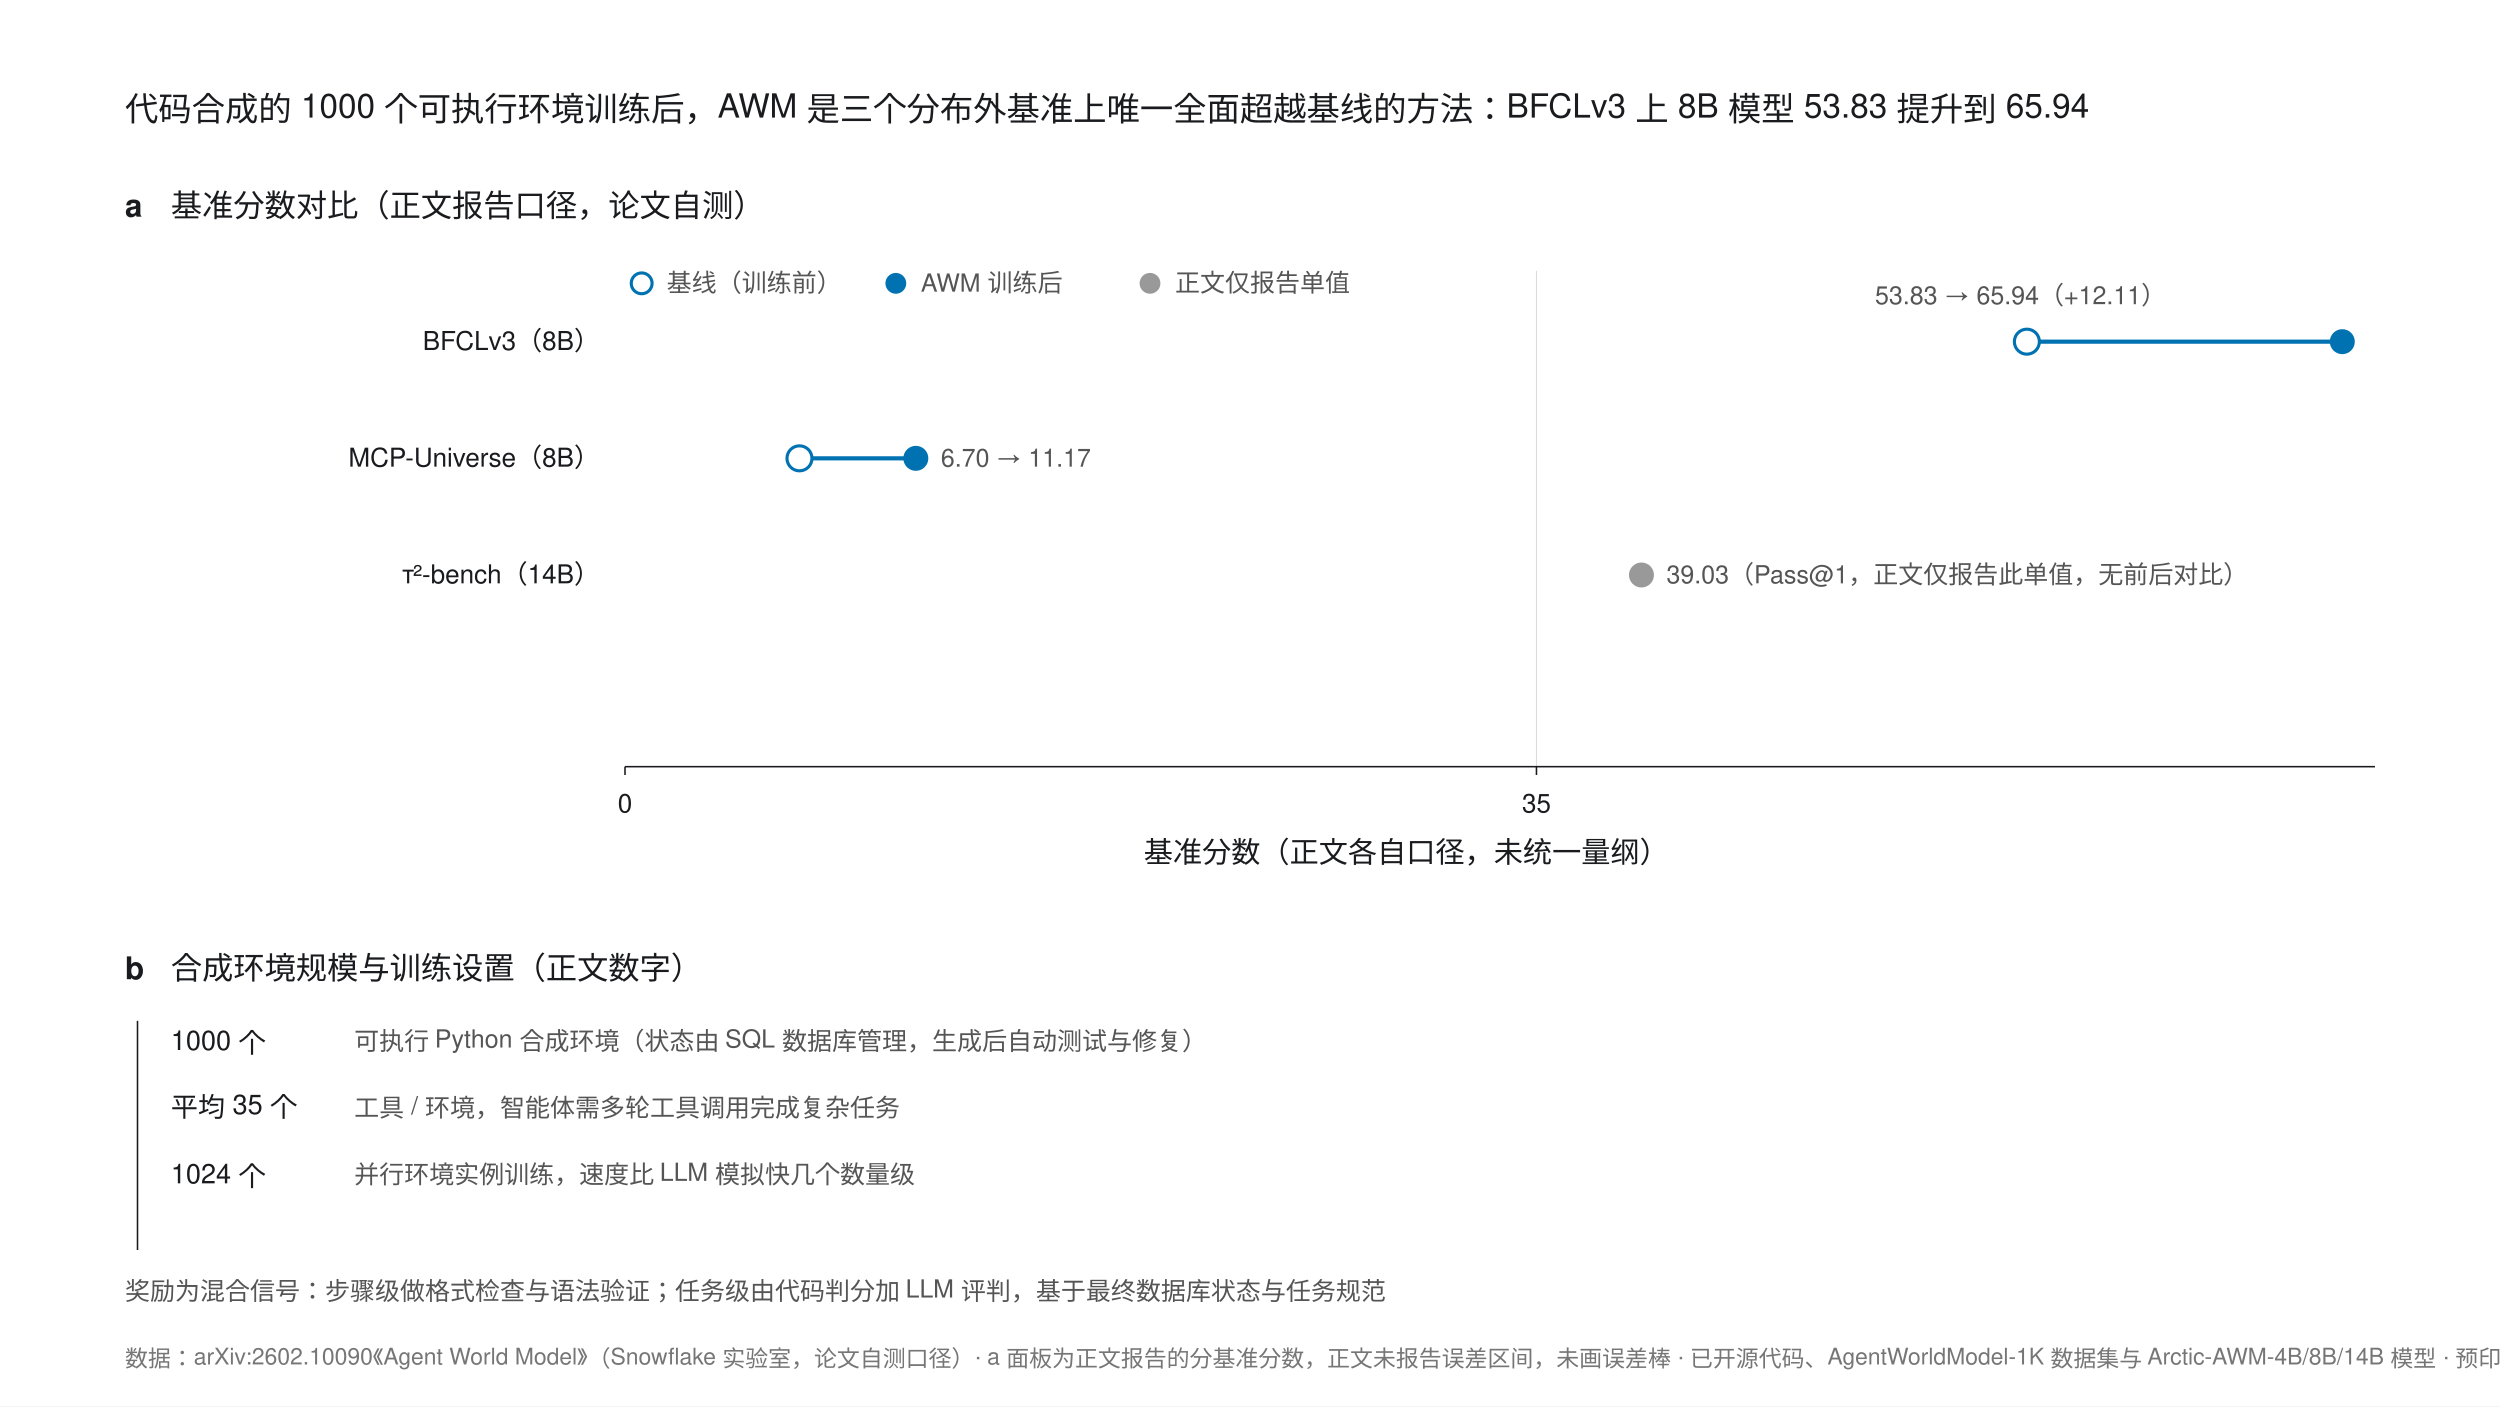
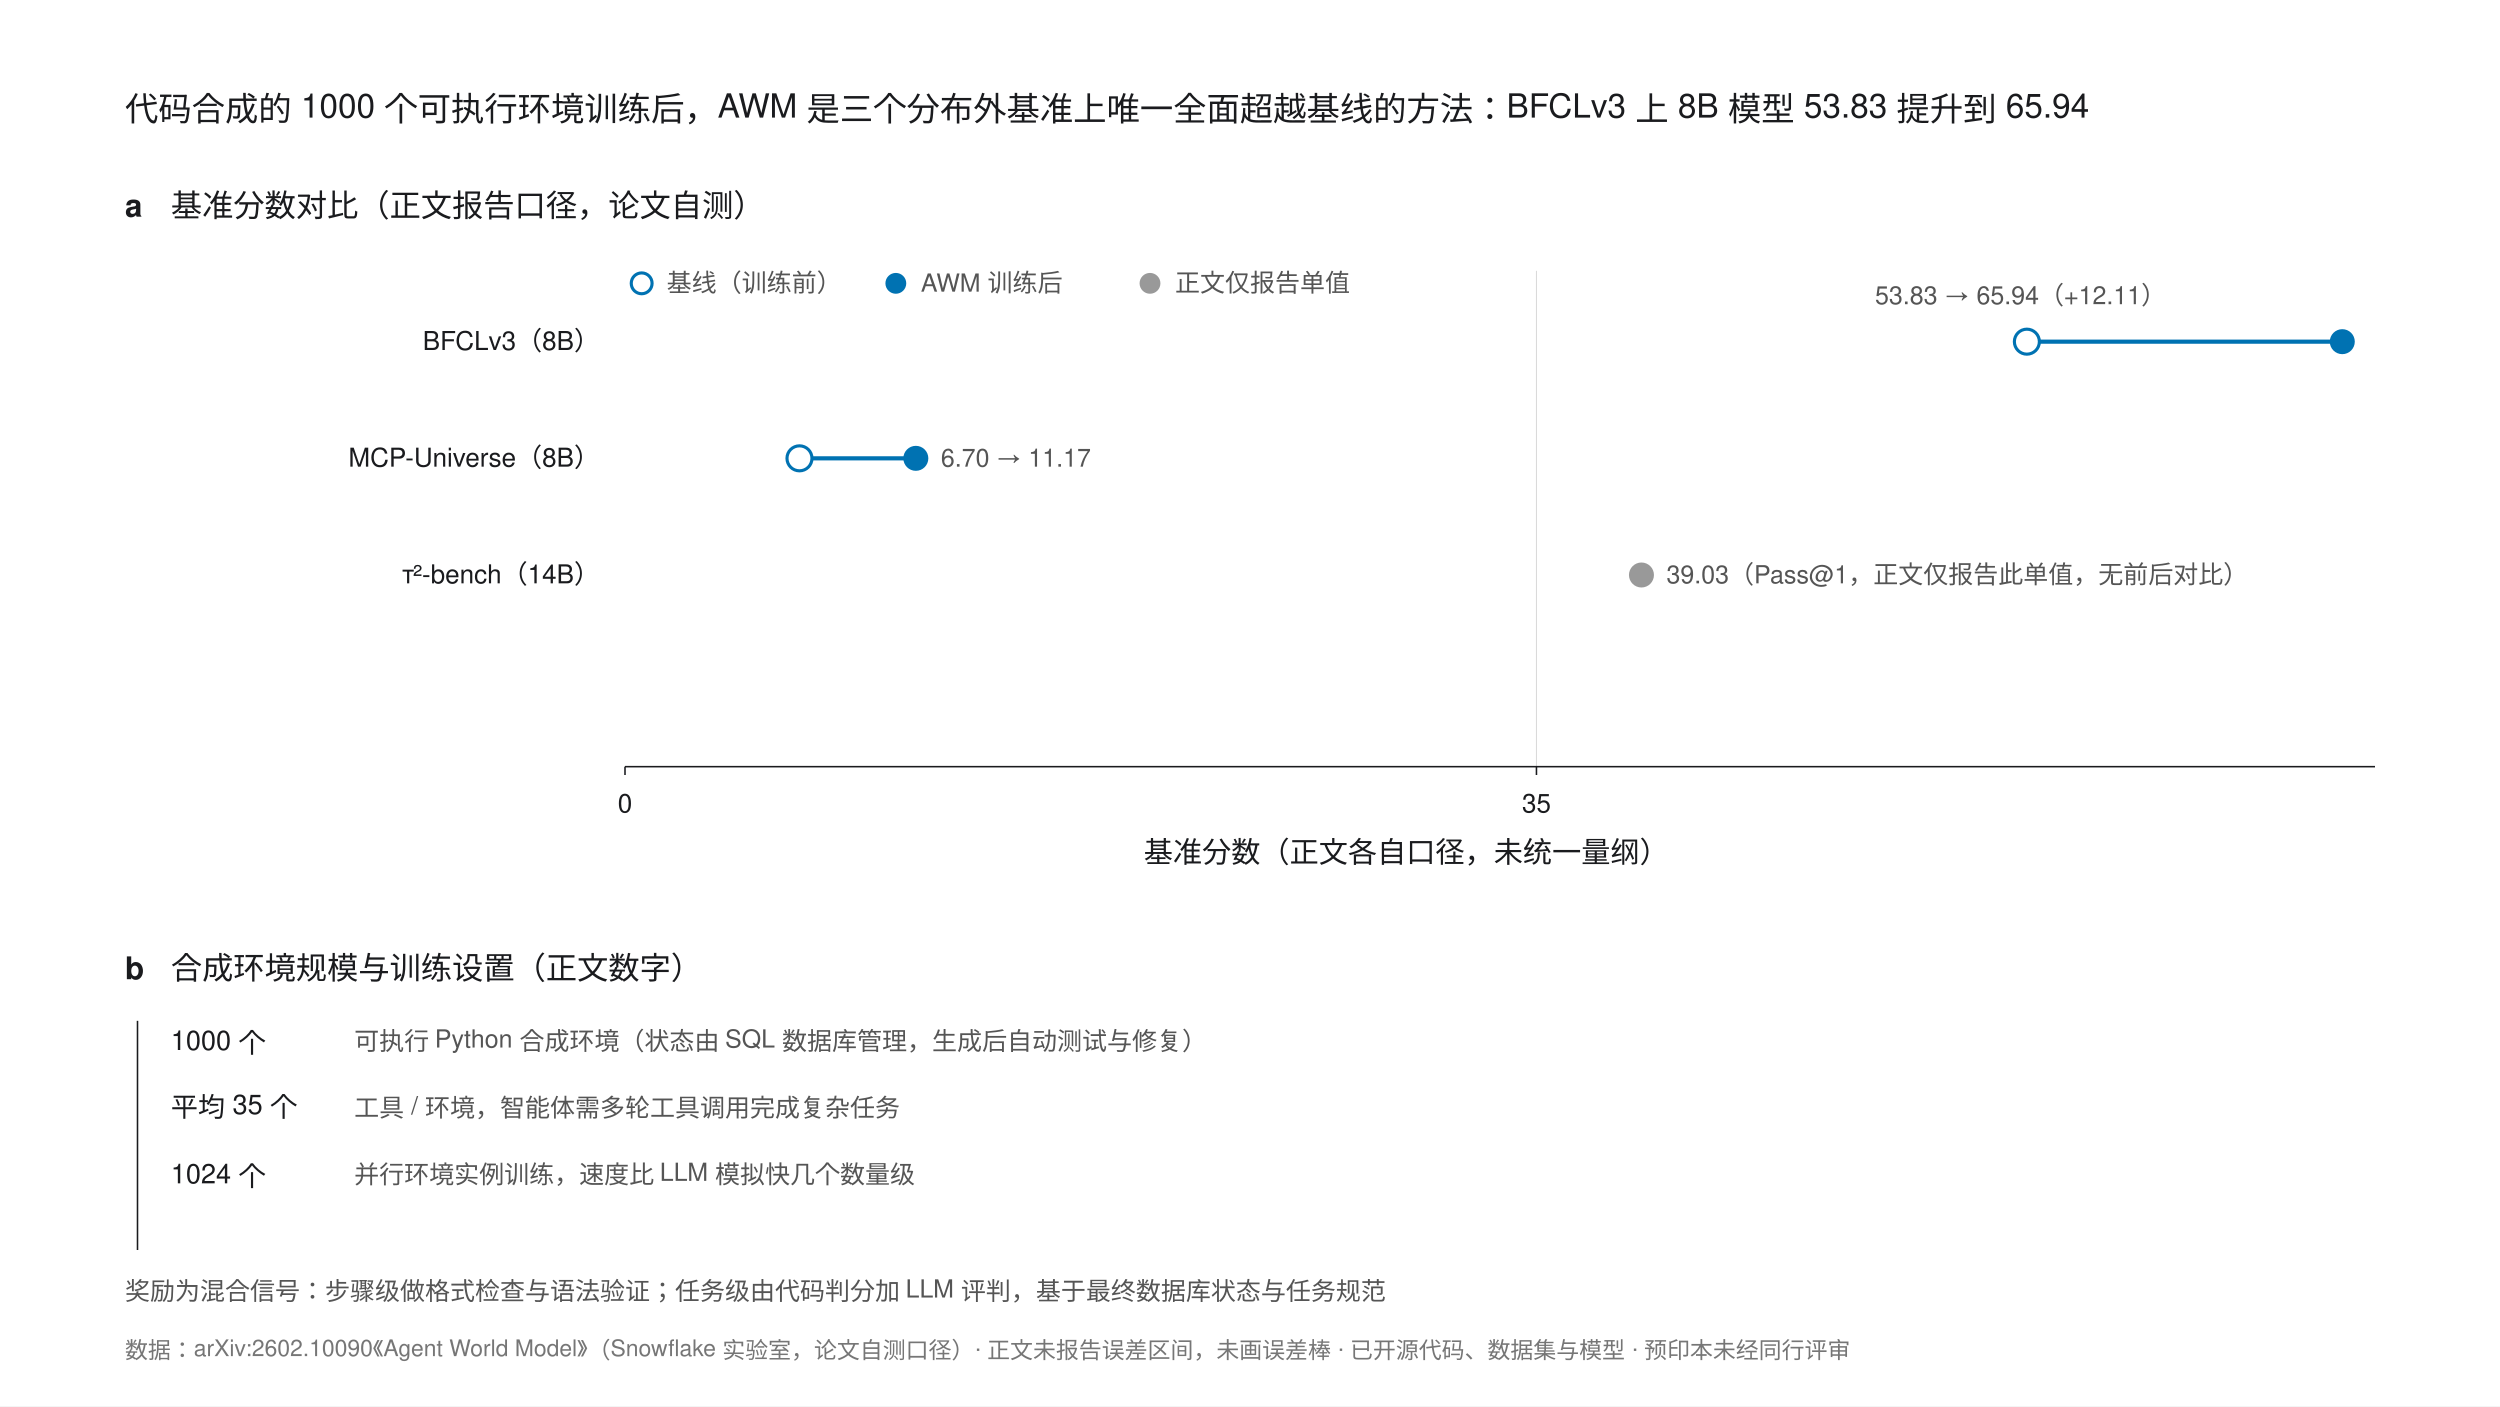
<svg xmlns="http://www.w3.org/2000/svg" width="1200" height="675" viewBox="0 0 1200 675" font-family="'Helvetica Neue',Helvetica,Arial,'PingFang SC',sans-serif">
  <rect width="1200" height="675" fill="#FFFFFF" />
  <text x="60" y="58" font-size="16" fill="#1A1B1E">代码合成的 1000 个可执行环境训练后，AWM 是三个分布外基准上唯一全面超越基线的方法：BFCLv3 上 8B 模型 53.83 提升到 65.94</text>
  <text x="60" y="104" font-size="15" font-weight="bold" fill="#1A1B1E">a</text>
  <text x="82" y="104" font-size="15" fill="#1A1B1E">基准分数对比（正文报告口径，论文自测）</text>
  <g stroke="#D9D9D9" stroke-width="0.5">
    <line x1="737.5" y1="130" x2="737.5" y2="368" />
  </g>
  <text x="288" y="168" font-size="12.5" fill="#1A1B1E" text-anchor="end">BFCLv3（8B）</text>
  <line x1="972.9" y1="164" x2="1124.3" y2="164" stroke="#0072B2" stroke-width="2" />
  <circle cx="972.9" cy="164" r="6" fill="#FFFFFF" stroke="#0072B2" stroke-width="1.5" />
  <circle cx="1124.3" cy="164" r="6" fill="#0072B2" />
  <text x="900" y="146" font-size="12" fill="#555">53.83 → 65.94（+12.11）</text>
  <text x="288" y="224" font-size="12.5" fill="#1A1B1E" text-anchor="end">MCP-Universe（8B）</text>
  <line x1="383.75" y1="220" x2="439.6" y2="220" stroke="#0072B2" stroke-width="2" />
  <circle cx="383.75" cy="220" r="6" fill="#FFFFFF" stroke="#0072B2" stroke-width="1.5" />
  <circle cx="439.6" cy="220" r="6" fill="#0072B2" />
  <text x="451.6" y="224" font-size="12" fill="#555">6.70 → 11.17</text>
  <text x="288" y="280" font-size="12.5" fill="#1A1B1E" text-anchor="end">τ²-bench（14B）</text>
  <circle cx="787.9" cy="276" r="6" fill="#999999" />
  <text x="799.9" y="280" font-size="12" fill="#555">39.03（Pass@1，正文仅报告此单值，无前后对比）</text>
  <line x1="300" y1="368" x2="1140" y2="368" stroke="#1A1B1E" stroke-width="0.75" />
  <g stroke="#1A1B1E" stroke-width="0.75">
    <line x1="300" y1="368" x2="300" y2="372" />
    <line x1="737.5" y1="368" x2="737.5" y2="372" />
  </g>
  <g font-size="12.5" fill="#1A1B1E" text-anchor="middle">
    <text x="300" y="390">0</text>
    <text x="737.5" y="390">35</text>
  </g>
  <text x="675" y="414" font-size="14" fill="#1A1B1E" text-anchor="middle">基准分数（正文各自口径，未统一量纲）</text>
  <g font-size="12" fill="#555">
    <circle cx="308" cy="136" r="5" fill="#FFFFFF" stroke="#0072B2" stroke-width="1.5" />
    <text x="320" y="140">基线（训练前）</text>
    <circle cx="430" cy="136" r="5" fill="#0072B2" />
    <text x="442" y="140">AWM 训练后</text>
    <circle cx="552" cy="136" r="5" fill="#999999" />
    <text x="564" y="140">正文仅报告单值</text>
  </g>
  <text x="60" y="470" font-size="15" font-weight="bold" fill="#1A1B1E">b</text>
  <text x="82" y="470" font-size="15" fill="#1A1B1E">合成环境规模与训练设置（正文数字）</text>
  <g stroke="#1A1B1E" stroke-width="0.75">
    <line x1="66" y1="490" x2="66" y2="600" />
  </g>
  <g font-size="13" fill="#1A1B1E">
    <text x="82" y="504">1000 个</text>
    <text x="82" y="536">平均 35 个</text>
    <text x="82" y="568">1024 个</text>
  </g>
  <g font-size="12" fill="#555">
    <text x="170" y="504">可执行 Python 合成环境（状态由 SQL 数据库管理，生成后自动测试与修复）</text>
    <text x="170" y="536">工具 / 环境，智能体需多轮工具调用完成复杂任务</text>
    <text x="170" y="568">并行环境实例训练，速度比 LLM 模拟快几个数量级</text>
  </g>
  <text x="60" y="624" font-size="12" fill="#555">奖励为混合信号：步骤级做格式检查与语法验证；任务级由代码判分加 LLM 评判，基于最终数据库状态与任务规范</text>
-   <text x="60" y="656" font-size="11" fill="#767676">数据：arXiv:2602.10090《Agent World Model》（Snowflake 实验室，论文自测口径）· a 面板为正文报告的分基准分数，正文未报告误差区间，未画误差棒 · 已开源代码、AgentWorldModel-1K 数据集与 Arctic-AWM-4B/8B/14B 模型 · 预印本未经同行评审</text>
+   <text x="60" y="652" font-size="11" fill="#767676">数据：arXiv:2602.10090《Agent World Model》（Snowflake 实验室，论文自测口径）· 正文未报告误差区间，未画误差棒 · 已开源代码、数据集与模型 · 预印本未经同行评审</text>
</svg>
